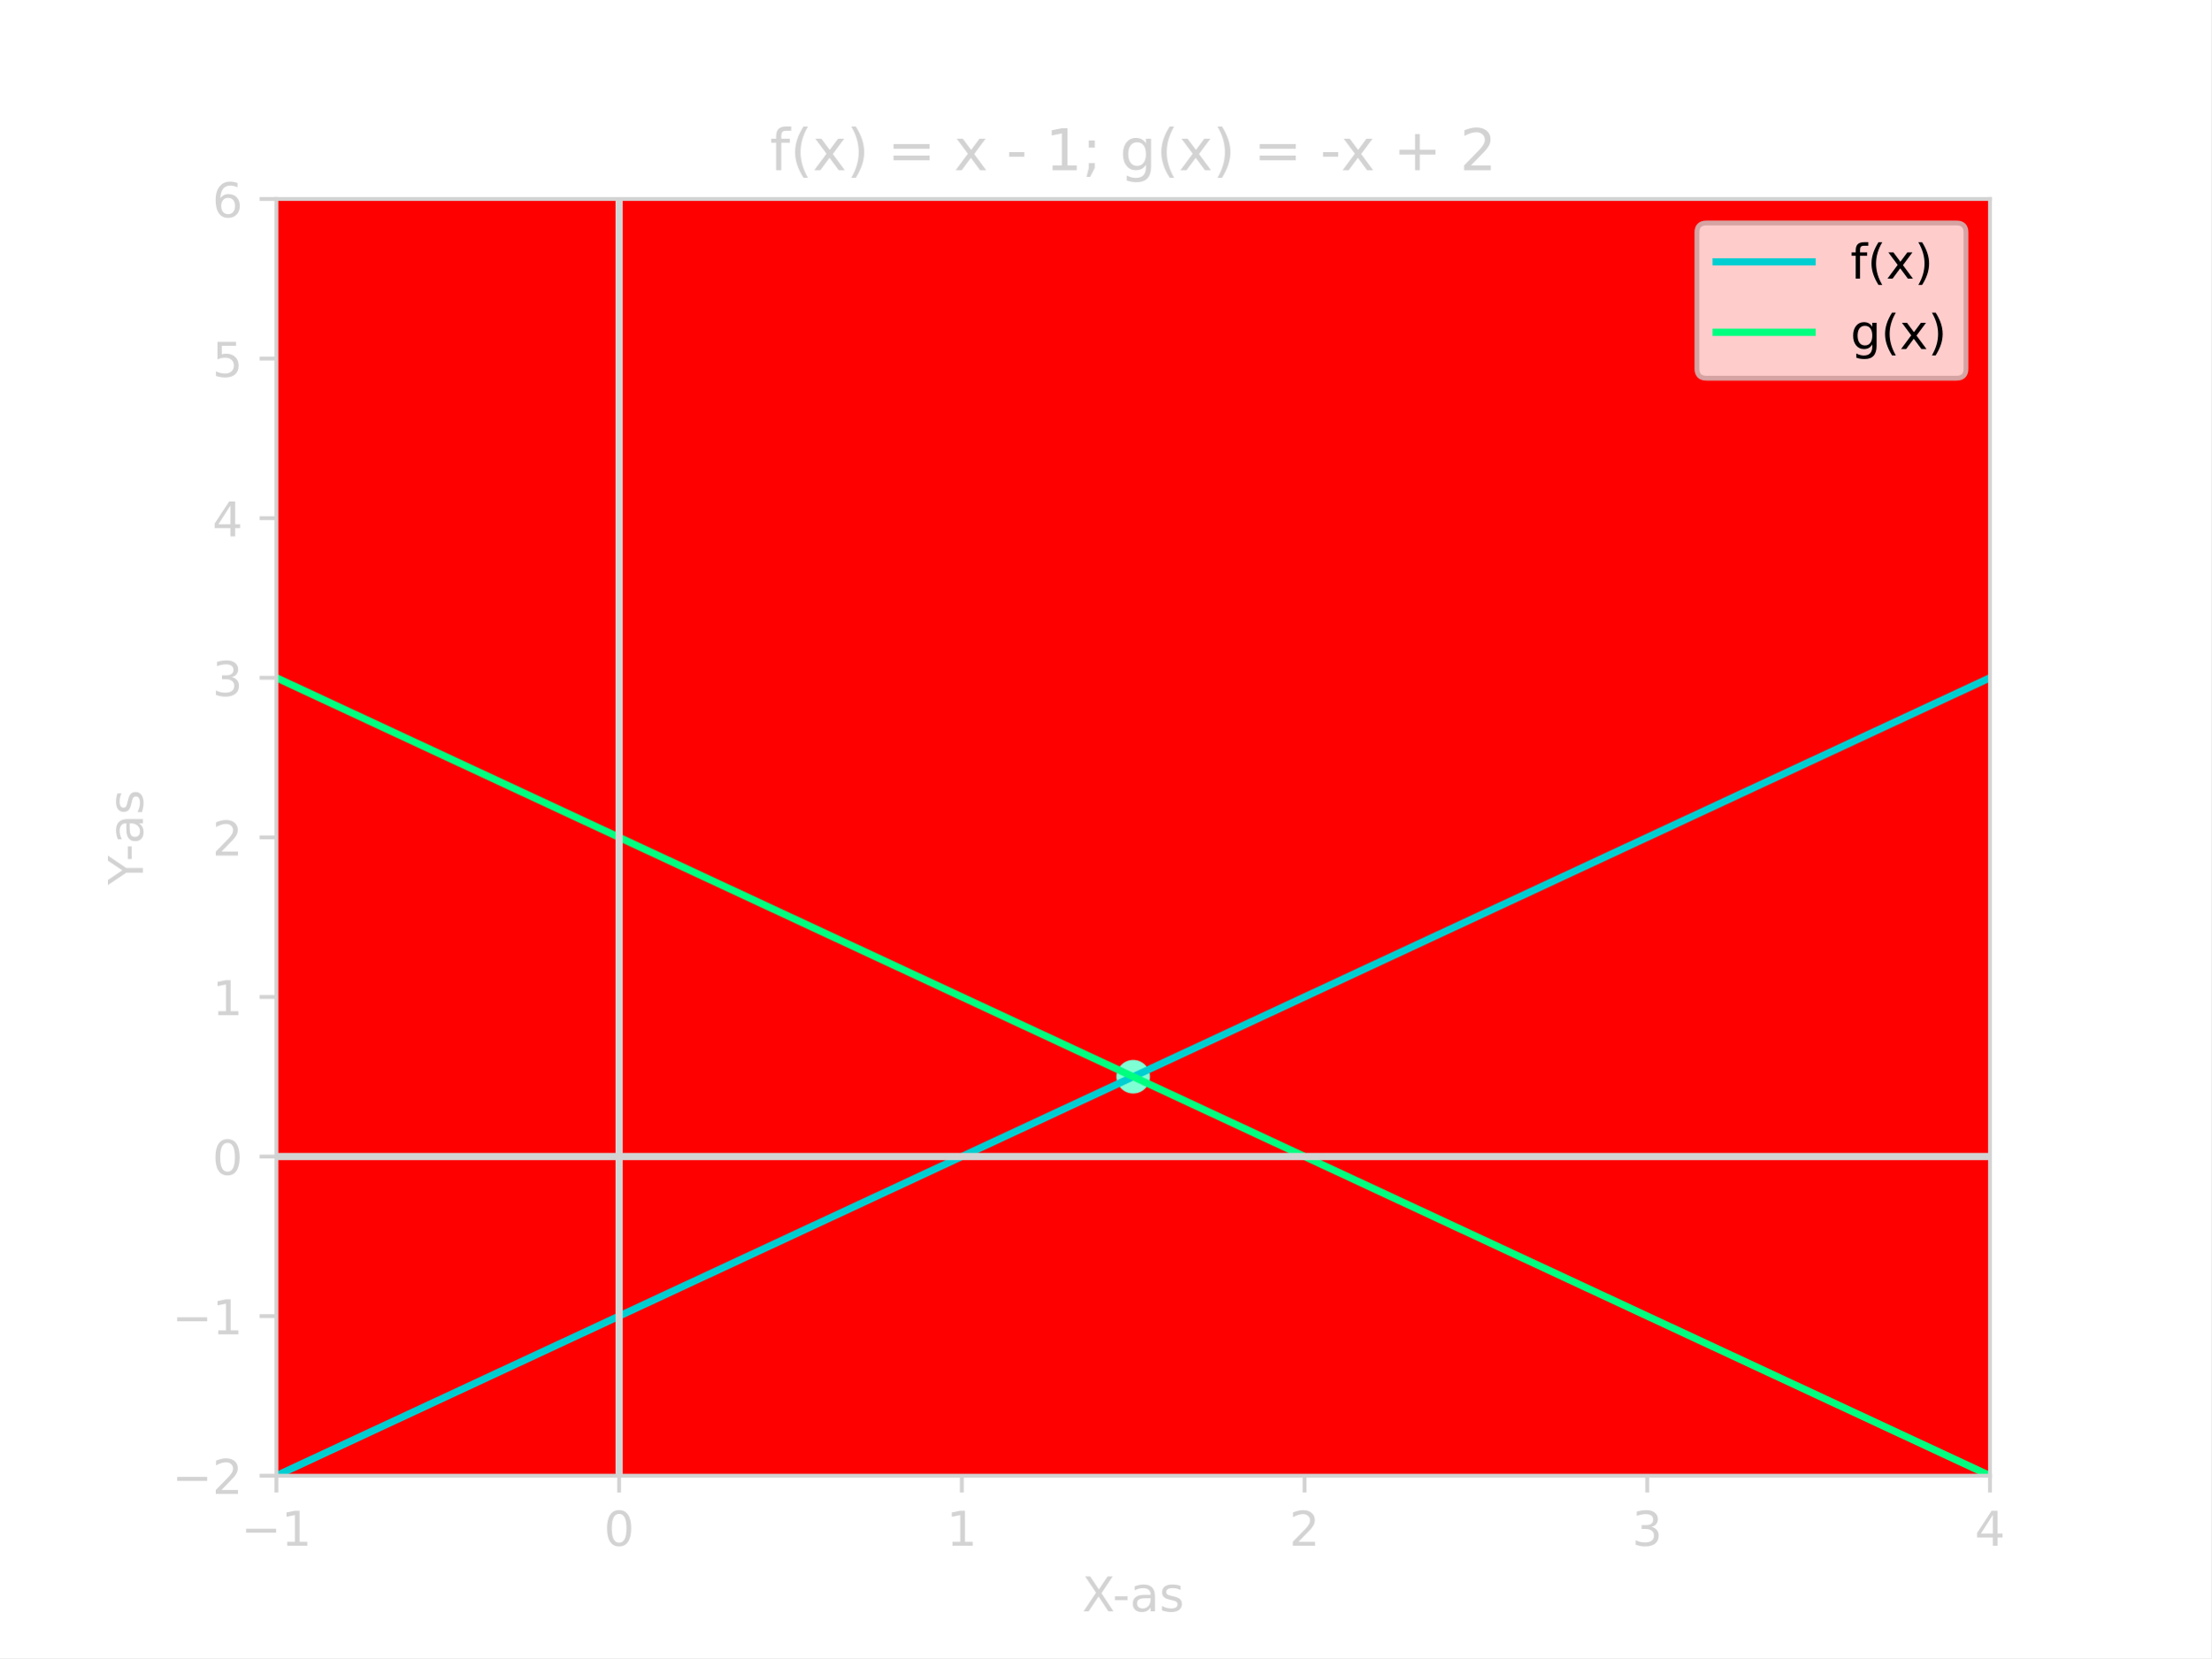
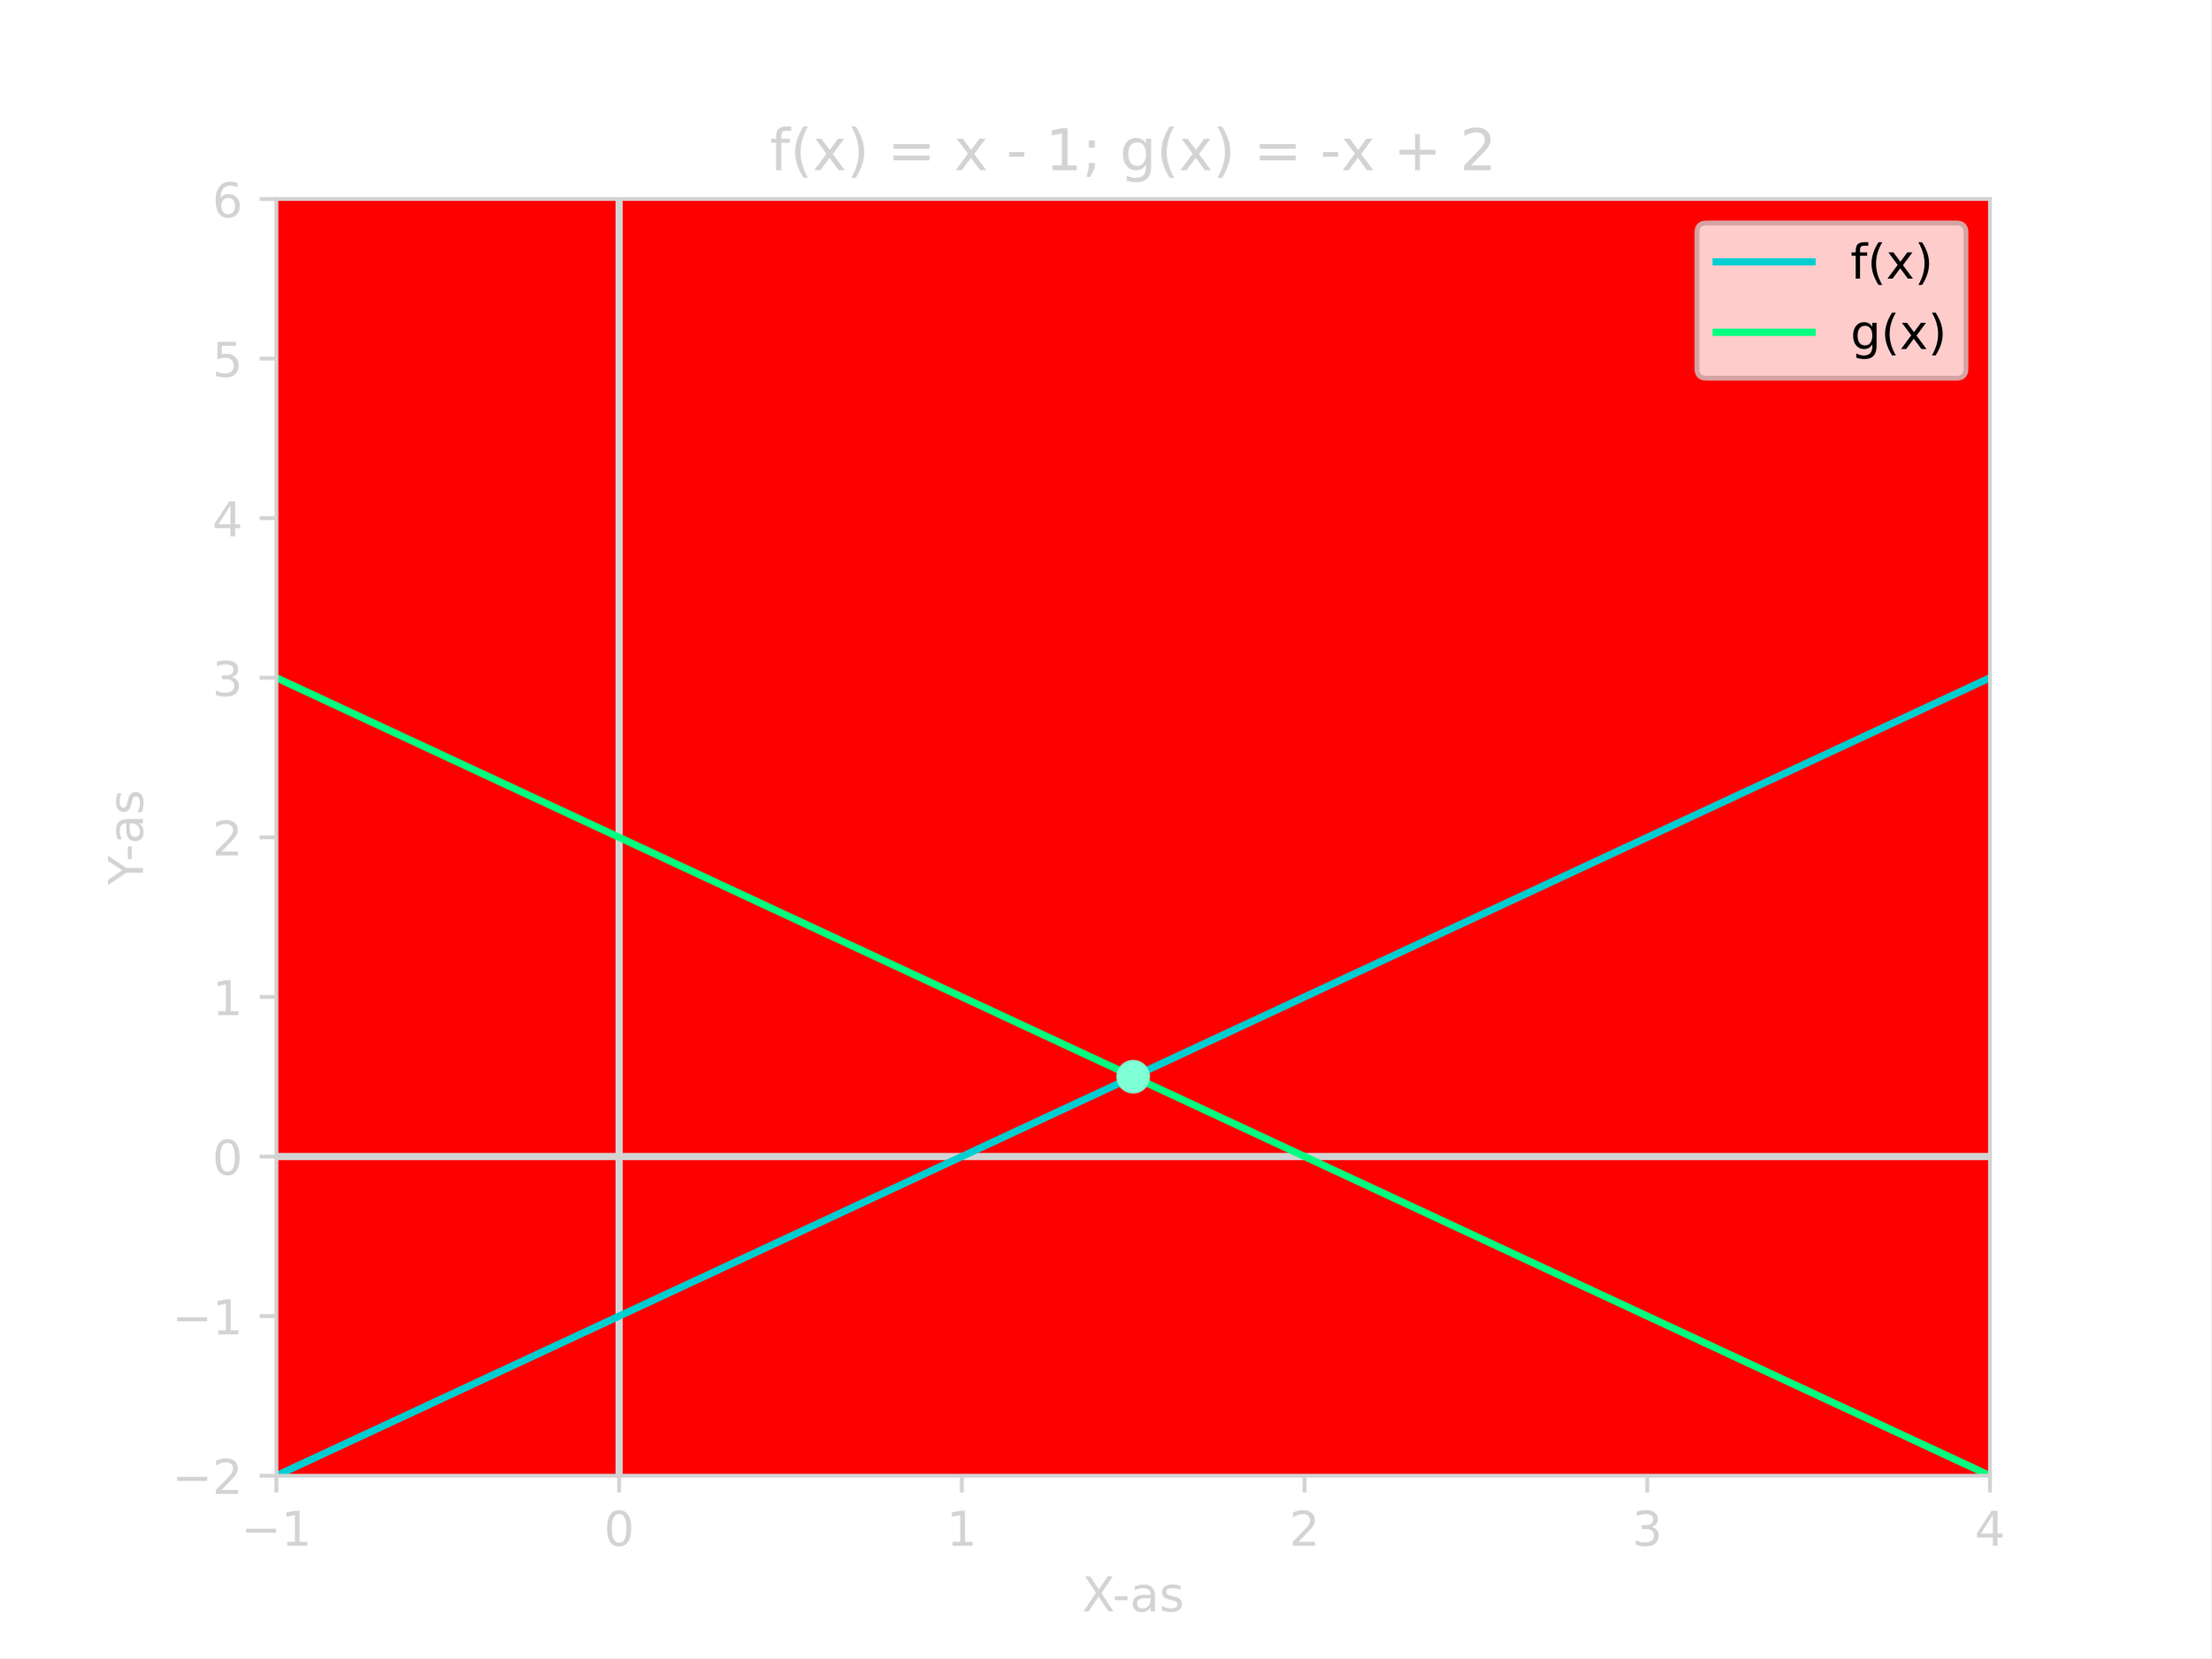
<svg xmlns="http://www.w3.org/2000/svg" xmlns:xlink="http://www.w3.org/1999/xlink" width="460.8pt" height="345.6pt" viewBox="0 0 460.8 345.6" version="1.1">
  <defs>
    <style type="text/css">*{stroke-linejoin: round; stroke-linecap: butt}</style>
  </defs>
  <g id="figure_1">
    <g id="patch_1">
      <path d="M 0 345.6  L 460.8 345.6  L 460.8 0  L 0 0  z " style="fill: #ffffff" />
    </g>
    <g id="axes_1">
      <g id="patch_2">
        <path d="M 57.6 307.584  L 414.72 307.584  L 414.72 41.472  L 57.6 41.472  z " style="fill: #ff0000" />
      </g>
-       <g id="PathCollection_1">
-         <defs>
-           <path id="mb9fc298989" d="M 0 3  C 0.796 3 1.559 2.684 2.121 2.121  C 2.684 1.559 3 0.796 3 0  C 3 -0.796 2.684 -1.559 2.121 -2.121  C 1.559 -2.684 0.796 -3 0 -3  C -0.796 -3 -1.559 -2.684 -2.121 -2.121  C -2.684 -1.559 -3 -0.796 -3 0  C -3 0.796 -2.684 1.559 -2.121 2.121  C -1.559 2.684 -0.796 3 0 3  z " style="stroke: #7fffd4" />
-         </defs>
-         <g clip-path="url(#p9bb03a7c17)">
-           <use xlink:href="#mb9fc298989" x="236.16" y="224.424" style="fill: #7fffd4; stroke: #7fffd4" />
-         </g>
+       <g id="LineCollection_1">
+         <path d="M 57.6 241.056  L 414.72 241.056  " clip-path="url(#p09eed3d1d9)" style="fill: none; stroke: #d3d3d3; stroke-width: 1.5" />
+       </g>
+       <g id="LineCollection_2">
+         <path d="M 129.024 307.584  L 129.024 41.472  " clip-path="url(#p09eed3d1d9)" style="fill: none; stroke: #d3d3d3; stroke-width: 1.5" />
      </g>
      <g id="matplotlib.axis_1">
        <g id="xtick_1">
          <g id="line2d_1">
            <defs>
-               <path id="mb17be0b677" d="M 0 0  L 0 3.5  " style="stroke: #d3d3d3; stroke-width: 0.8" />
+               <path id="m845c06dc48" d="M 0 0  L 0 3.5  " style="stroke: #d3d3d3; stroke-width: 0.8" />
            </defs>
            <g>
-               <use xlink:href="#mb17be0b677" x="57.6" y="307.584" style="fill: #d3d3d3; stroke: #d3d3d3; stroke-width: 0.8" />
+               <use xlink:href="#m845c06dc48" x="57.6" y="307.584" style="fill: #d3d3d3; stroke: #d3d3d3; stroke-width: 0.8" />
            </g>
          </g>
          <g id="text_1">
            <g style="fill: #d3d3d3" transform="translate(50.22891 322.1824)scale(0.1 -0.1)">
              <defs>
                <path id="DejaVuSans-2212" d="M 678 2272  L 4684 2272  L 4684 1741  L 678 1741  L 678 2272  z " transform="scale(0.015625)" />
                <path id="DejaVuSans-31" d="M 794 531  L 1825 531  L 1825 4091  L 703 3866  L 703 4441  L 1819 4666  L 2450 4666  L 2450 531  L 3481 531  L 3481 0  L 794 0  L 794 531  z " transform="scale(0.015625)" />
              </defs>
              <use xlink:href="#DejaVuSans-2212" />
              <use xlink:href="#DejaVuSans-31" x="83.789" />
            </g>
          </g>
        </g>
        <g id="xtick_2">
          <g id="line2d_2">
            <g>
-               <use xlink:href="#mb17be0b677" x="129.024" y="307.584" style="fill: #d3d3d3; stroke: #d3d3d3; stroke-width: 0.8" />
+               <use xlink:href="#m845c06dc48" x="129.024" y="307.584" style="fill: #d3d3d3; stroke: #d3d3d3; stroke-width: 0.8" />
            </g>
          </g>
          <g id="text_2">
            <g style="fill: #d3d3d3" transform="translate(125.8427 322.1824)scale(0.1 -0.1)">
              <defs>
                <path id="DejaVuSans-30" d="M 2034 4250  Q 1547 4250 1301 3770  Q 1056 3291 1056 2328  Q 1056 1369 1301 889  Q 1547 409 2034 409  Q 2525 409 2770 889  Q 3016 1369 3016 2328  Q 3016 3291 2770 3770  Q 2525 4250 2034 4250  z M 2034 4750  Q 2819 4750 3233 4129  Q 3647 3509 3647 2328  Q 3647 1150 3233 529  Q 2819 -91 2034 -91  Q 1250 -91 836 529  Q 422 1150 422 2328  Q 422 3509 836 4129  Q 1250 4750 2034 4750  z " transform="scale(0.015625)" />
              </defs>
              <use xlink:href="#DejaVuSans-30" />
            </g>
          </g>
        </g>
        <g id="xtick_3">
          <g id="line2d_3">
            <g>
-               <use xlink:href="#mb17be0b677" x="200.448" y="307.584" style="fill: #d3d3d3; stroke: #d3d3d3; stroke-width: 0.8" />
+               <use xlink:href="#m845c06dc48" x="200.448" y="307.584" style="fill: #d3d3d3; stroke: #d3d3d3; stroke-width: 0.8" />
            </g>
          </g>
          <g id="text_3">
            <g style="fill: #d3d3d3" transform="translate(197.2668 322.1824)scale(0.1 -0.1)">
              <use xlink:href="#DejaVuSans-31" />
            </g>
          </g>
        </g>
        <g id="xtick_4">
          <g id="line2d_4">
            <g>
-               <use xlink:href="#mb17be0b677" x="271.872" y="307.584" style="fill: #d3d3d3; stroke: #d3d3d3; stroke-width: 0.8" />
+               <use xlink:href="#m845c06dc48" x="271.872" y="307.584" style="fill: #d3d3d3; stroke: #d3d3d3; stroke-width: 0.8" />
            </g>
          </g>
          <g id="text_4">
            <g style="fill: #d3d3d3" transform="translate(268.6907 322.1824)scale(0.1 -0.1)">
              <defs>
                <path id="DejaVuSans-32" d="M 1228 531  L 3431 531  L 3431 0  L 469 0  L 469 531  Q 828 903 1448 1529  Q 2069 2156 2228 2338  Q 2531 2678 2651 2914  Q 2772 3150 2772 3378  Q 2772 3750 2511 3984  Q 2250 4219 1831 4219  Q 1534 4219 1204 4116  Q 875 4013 500 3803  L 500 4441  Q 881 4594 1212 4672  Q 1544 4750 1819 4750  Q 2544 4750 2975 4387  Q 3406 4025 3406 3419  Q 3406 3131 3298 2873  Q 3191 2616 2906 2266  Q 2828 2175 2409 1742  Q 1991 1309 1228 531  z " transform="scale(0.015625)" />
              </defs>
              <use xlink:href="#DejaVuSans-32" />
            </g>
          </g>
        </g>
        <g id="xtick_5">
          <g id="line2d_5">
            <g>
-               <use xlink:href="#mb17be0b677" x="343.296" y="307.584" style="fill: #d3d3d3; stroke: #d3d3d3; stroke-width: 0.8" />
+               <use xlink:href="#m845c06dc48" x="343.296" y="307.584" style="fill: #d3d3d3; stroke: #d3d3d3; stroke-width: 0.8" />
            </g>
          </g>
          <g id="text_5">
            <g style="fill: #d3d3d3" transform="translate(340.1148 322.1824)scale(0.1 -0.1)">
              <defs>
                <path id="DejaVuSans-33" d="M 2597 2516  Q 3050 2419 3304 2112  Q 3559 1806 3559 1356  Q 3559 666 3084 287  Q 2609 -91 1734 -91  Q 1441 -91 1130 -33  Q 819 25 488 141  L 488 750  Q 750 597 1062 519  Q 1375 441 1716 441  Q 2309 441 2620 675  Q 2931 909 2931 1356  Q 2931 1769 2642 2001  Q 2353 2234 1838 2234  L 1294 2234  L 1294 2753  L 1863 2753  Q 2328 2753 2575 2939  Q 2822 3125 2822 3475  Q 2822 3834 2567 4026  Q 2313 4219 1838 4219  Q 1578 4219 1281 4162  Q 984 4106 628 3988  L 628 4550  Q 988 4650 1302 4700  Q 1616 4750 1894 4750  Q 2613 4750 3031 4423  Q 3450 4097 3450 3541  Q 3450 3153 3228 2886  Q 3006 2619 2597 2516  z " transform="scale(0.015625)" />
              </defs>
              <use xlink:href="#DejaVuSans-33" />
            </g>
          </g>
        </g>
        <g id="xtick_6">
          <g id="line2d_6">
            <g>
-               <use xlink:href="#mb17be0b677" x="414.72" y="307.584" style="fill: #d3d3d3; stroke: #d3d3d3; stroke-width: 0.8" />
+               <use xlink:href="#m845c06dc48" x="414.72" y="307.584" style="fill: #d3d3d3; stroke: #d3d3d3; stroke-width: 0.8" />
            </g>
          </g>
          <g id="text_6">
            <g style="fill: #d3d3d3" transform="translate(411.5387 322.1824)scale(0.1 -0.1)">
              <defs>
                <path id="DejaVuSans-34" d="M 2419 4116  L 825 1625  L 2419 1625  L 2419 4116  z M 2253 4666  L 3047 4666  L 3047 1625  L 3713 1625  L 3713 1100  L 3047 1100  L 3047 0  L 2419 0  L 2419 1100  L 313 1100  L 313 1709  L 2253 4666  z " transform="scale(0.015625)" />
              </defs>
              <use xlink:href="#DejaVuSans-34" />
            </g>
          </g>
        </g>
        <g id="text_7">
          <g style="fill: #d3d3d3" transform="translate(225.5123 335.8606)scale(0.1 -0.1)">
            <defs>
              <path id="DejaVuSans-58" d="M 403 4666  L 1081 4666  L 2241 2931  L 3406 4666  L 4084 4666  L 2584 2425  L 4184 0  L 3506 0  L 2194 1984  L 872 0  L 191 0  L 1856 2491  L 403 4666  z " transform="scale(0.015625)" />
              <path id="DejaVuSans-2d" d="M 313 2009  L 1997 2009  L 1997 1497  L 313 1497  L 313 2009  z " transform="scale(0.015625)" />
              <path id="DejaVuSans-61" d="M 2194 1759  Q 1497 1759 1228 1600  Q 959 1441 959 1056  Q 959 750 1161 570  Q 1363 391 1709 391  Q 2188 391 2477 730  Q 2766 1069 2766 1631  L 2766 1759  L 2194 1759  z M 3341 1997  L 3341 0  L 2766 0  L 2766 531  Q 2569 213 2275 61  Q 1981 -91 1556 -91  Q 1019 -91 701 211  Q 384 513 384 1019  Q 384 1609 779 1909  Q 1175 2209 1959 2209  L 2766 2209  L 2766 2266  Q 2766 2663 2505 2880  Q 2244 3097 1772 3097  Q 1472 3097 1187 3025  Q 903 2953 641 2809  L 641 3341  Q 956 3463 1253 3523  Q 1550 3584 1831 3584  Q 2591 3584 2966 3190  Q 3341 2797 3341 1997  z " transform="scale(0.015625)" />
              <path id="DejaVuSans-73" d="M 2834 3397  L 2834 2853  Q 2591 2978 2328 3040  Q 2066 3103 1784 3103  Q 1356 3103 1142 2972  Q 928 2841 928 2578  Q 928 2378 1081 2264  Q 1234 2150 1697 2047  L 1894 2003  Q 2506 1872 2764 1633  Q 3022 1394 3022 966  Q 3022 478 2636 193  Q 2250 -91 1575 -91  Q 1294 -91 989 -36  Q 684 19 347 128  L 347 722  Q 666 556 975 473  Q 1284 391 1588 391  Q 1994 391 2212 530  Q 2431 669 2431 922  Q 2431 1156 2273 1281  Q 2116 1406 1581 1522  L 1381 1569  Q 847 1681 609 1914  Q 372 2147 372 2553  Q 372 3047 722 3315  Q 1072 3584 1716 3584  Q 2034 3584 2315 3537  Q 2597 3491 2834 3397  z " transform="scale(0.015625)" />
            </defs>
            <use xlink:href="#DejaVuSans-58" />
            <use xlink:href="#DejaVuSans-2d" x="63.506" />
            <use xlink:href="#DejaVuSans-61" x="99.59" />
            <use xlink:href="#DejaVuSans-73" x="160.869" />
          </g>
        </g>
      </g>
      <g id="matplotlib.axis_2">
        <g id="ytick_1">
          <g id="line2d_7">
            <defs>
-               <path id="m74c8890064" d="M 0 0  L -3.5 0  " style="stroke: #d3d3d3; stroke-width: 0.8" />
+               <path id="mef52a8087d" d="M 0 0  L -3.5 0  " style="stroke: #d3d3d3; stroke-width: 0.8" />
            </defs>
            <g>
-               <use xlink:href="#m74c8890064" x="57.6" y="307.584" style="fill: #d3d3d3; stroke: #d3d3d3; stroke-width: 0.8" />
+               <use xlink:href="#mef52a8087d" x="57.6" y="307.584" style="fill: #d3d3d3; stroke: #d3d3d3; stroke-width: 0.8" />
            </g>
          </g>
          <g id="text_8">
            <g style="fill: #d3d3d3" transform="translate(35.85781 311.3832)scale(0.1 -0.1)">
              <use xlink:href="#DejaVuSans-2212" />
              <use xlink:href="#DejaVuSans-32" x="83.789" />
            </g>
          </g>
        </g>
        <g id="ytick_2">
          <g id="line2d_8">
            <g>
-               <use xlink:href="#m74c8890064" x="57.6" y="274.32" style="fill: #d3d3d3; stroke: #d3d3d3; stroke-width: 0.8" />
+               <use xlink:href="#mef52a8087d" x="57.6" y="274.32" style="fill: #d3d3d3; stroke: #d3d3d3; stroke-width: 0.8" />
            </g>
          </g>
          <g id="text_9">
            <g style="fill: #d3d3d3" transform="translate(35.85781 278.1192)scale(0.1 -0.1)">
              <use xlink:href="#DejaVuSans-2212" />
              <use xlink:href="#DejaVuSans-31" x="83.789" />
            </g>
          </g>
        </g>
        <g id="ytick_3">
          <g id="line2d_9">
            <g>
-               <use xlink:href="#m74c8890064" x="57.6" y="241.056" style="fill: #d3d3d3; stroke: #d3d3d3; stroke-width: 0.8" />
+               <use xlink:href="#mef52a8087d" x="57.6" y="241.056" style="fill: #d3d3d3; stroke: #d3d3d3; stroke-width: 0.8" />
            </g>
          </g>
          <g id="text_10">
            <g style="fill: #d3d3d3" transform="translate(44.2375 244.8552)scale(0.1 -0.1)">
              <use xlink:href="#DejaVuSans-30" />
            </g>
          </g>
        </g>
        <g id="ytick_4">
          <g id="line2d_10">
            <g>
-               <use xlink:href="#m74c8890064" x="57.6" y="207.792" style="fill: #d3d3d3; stroke: #d3d3d3; stroke-width: 0.8" />
+               <use xlink:href="#mef52a8087d" x="57.6" y="207.792" style="fill: #d3d3d3; stroke: #d3d3d3; stroke-width: 0.8" />
            </g>
          </g>
          <g id="text_11">
            <g style="fill: #d3d3d3" transform="translate(44.2375 211.5912)scale(0.1 -0.1)">
              <use xlink:href="#DejaVuSans-31" />
            </g>
          </g>
        </g>
        <g id="ytick_5">
          <g id="line2d_11">
            <g>
-               <use xlink:href="#m74c8890064" x="57.6" y="174.528" style="fill: #d3d3d3; stroke: #d3d3d3; stroke-width: 0.8" />
+               <use xlink:href="#mef52a8087d" x="57.6" y="174.528" style="fill: #d3d3d3; stroke: #d3d3d3; stroke-width: 0.8" />
            </g>
          </g>
          <g id="text_12">
            <g style="fill: #d3d3d3" transform="translate(44.2375 178.3272)scale(0.1 -0.1)">
              <use xlink:href="#DejaVuSans-32" />
            </g>
          </g>
        </g>
        <g id="ytick_6">
          <g id="line2d_12">
            <g>
-               <use xlink:href="#m74c8890064" x="57.6" y="141.264" style="fill: #d3d3d3; stroke: #d3d3d3; stroke-width: 0.8" />
+               <use xlink:href="#mef52a8087d" x="57.6" y="141.264" style="fill: #d3d3d3; stroke: #d3d3d3; stroke-width: 0.8" />
            </g>
          </g>
          <g id="text_13">
            <g style="fill: #d3d3d3" transform="translate(44.2375 145.0632)scale(0.1 -0.1)">
              <use xlink:href="#DejaVuSans-33" />
            </g>
          </g>
        </g>
        <g id="ytick_7">
          <g id="line2d_13">
            <g>
-               <use xlink:href="#m74c8890064" x="57.6" y="108" style="fill: #d3d3d3; stroke: #d3d3d3; stroke-width: 0.8" />
+               <use xlink:href="#mef52a8087d" x="57.6" y="108" style="fill: #d3d3d3; stroke: #d3d3d3; stroke-width: 0.8" />
            </g>
          </g>
          <g id="text_14">
            <g style="fill: #d3d3d3" transform="translate(44.2375 111.7992)scale(0.1 -0.1)">
              <use xlink:href="#DejaVuSans-34" />
            </g>
          </g>
        </g>
        <g id="ytick_8">
          <g id="line2d_14">
            <g>
-               <use xlink:href="#m74c8890064" x="57.6" y="74.736" style="fill: #d3d3d3; stroke: #d3d3d3; stroke-width: 0.8" />
+               <use xlink:href="#mef52a8087d" x="57.6" y="74.736" style="fill: #d3d3d3; stroke: #d3d3d3; stroke-width: 0.8" />
            </g>
          </g>
          <g id="text_15">
            <g style="fill: #d3d3d3" transform="translate(44.2375 78.53522)scale(0.1 -0.1)">
              <defs>
                <path id="DejaVuSans-35" d="M 691 4666  L 3169 4666  L 3169 4134  L 1269 4134  L 1269 2991  Q 1406 3038 1543 3061  Q 1681 3084 1819 3084  Q 2600 3084 3056 2656  Q 3513 2228 3513 1497  Q 3513 744 3044 326  Q 2575 -91 1722 -91  Q 1428 -91 1123 -41  Q 819 9 494 109  L 494 744  Q 775 591 1075 516  Q 1375 441 1709 441  Q 2250 441 2565 725  Q 2881 1009 2881 1497  Q 2881 1984 2565 2268  Q 2250 2553 1709 2553  Q 1456 2553 1204 2497  Q 953 2441 691 2322  L 691 4666  z " transform="scale(0.015625)" />
              </defs>
              <use xlink:href="#DejaVuSans-35" />
            </g>
          </g>
        </g>
        <g id="ytick_9">
          <g id="line2d_15">
            <g>
-               <use xlink:href="#m74c8890064" x="57.6" y="41.472" style="fill: #d3d3d3; stroke: #d3d3d3; stroke-width: 0.8" />
+               <use xlink:href="#mef52a8087d" x="57.6" y="41.472" style="fill: #d3d3d3; stroke: #d3d3d3; stroke-width: 0.8" />
            </g>
          </g>
          <g id="text_16">
            <g style="fill: #d3d3d3" transform="translate(44.2375 45.27122)scale(0.1 -0.1)">
              <defs>
                <path id="DejaVuSans-36" d="M 2113 2584  Q 1688 2584 1439 2293  Q 1191 2003 1191 1497  Q 1191 994 1439 701  Q 1688 409 2113 409  Q 2538 409 2786 701  Q 3034 994 3034 1497  Q 3034 2003 2786 2293  Q 2538 2584 2113 2584  z M 3366 4563  L 3366 3988  Q 3128 4100 2886 4159  Q 2644 4219 2406 4219  Q 1781 4219 1451 3797  Q 1122 3375 1075 2522  Q 1259 2794 1537 2939  Q 1816 3084 2150 3084  Q 2853 3084 3261 2657  Q 3669 2231 3669 1497  Q 3669 778 3244 343  Q 2819 -91 2113 -91  Q 1303 -91 875 529  Q 447 1150 447 2328  Q 447 3434 972 4092  Q 1497 4750 2381 4750  Q 2619 4750 2861 4703  Q 3103 4656 3366 4563  z " transform="scale(0.015625)" />
              </defs>
              <use xlink:href="#DejaVuSans-36" />
            </g>
          </g>
        </g>
        <g id="text_17">
          <g style="fill: #d3d3d3" transform="translate(29.77812 184.4608)rotate(-90)scale(0.1 -0.1)">
            <defs>
              <path id="DejaVuSans-59" d="M -13 4666  L 666 4666  L 1959 2747  L 3244 4666  L 3922 4666  L 2272 2222  L 2272 0  L 1638 0  L 1638 2222  L -13 4666  z " transform="scale(0.015625)" />
            </defs>
            <use xlink:href="#DejaVuSans-59" />
            <use xlink:href="#DejaVuSans-2d" x="49.209" />
            <use xlink:href="#DejaVuSans-61" x="85.293" />
            <use xlink:href="#DejaVuSans-73" x="146.572" />
          </g>
        </g>
      </g>
      <g id="line2d_16">
-         <path d="M 57.6 307.584  L 414.006 141.597  L 414.006 141.597  " clip-path="url(#p9bb03a7c17)" style="fill: none; stroke: #00ced1; stroke-width: 1.5; stroke-linecap: square" />
+         <path d="M 57.6 307.584  L 414.006 141.597  L 414.006 141.597  " clip-path="url(#p09eed3d1d9)" style="fill: none; stroke: #00ced1; stroke-width: 1.5; stroke-linecap: square" />
      </g>
      <g id="line2d_17">
-         <path d="M 57.6 141.264  L 414.006 307.251  L 414.006 307.251  " clip-path="url(#p9bb03a7c17)" style="fill: none; stroke: #00ff7f; stroke-width: 1.5; stroke-linecap: square" />
-       </g>
-       <g id="LineCollection_1">
-         <path d="M 57.6 241.056  L 414.72 241.056  " clip-path="url(#p9bb03a7c17)" style="fill: none; stroke: #d3d3d3; stroke-width: 1.5" />
-       </g>
-       <g id="LineCollection_2">
-         <path d="M 129.024 307.584  L 129.024 41.472  " clip-path="url(#p9bb03a7c17)" style="fill: none; stroke: #d3d3d3; stroke-width: 1.5" />
+         <path d="M 57.6 141.264  L 414.006 307.251  L 414.006 307.251  " clip-path="url(#p09eed3d1d9)" style="fill: none; stroke: #00ff7f; stroke-width: 1.5; stroke-linecap: square" />
      </g>
      <g id="patch_3">
        <path d="M 57.6 307.584  L 57.6 41.472  " style="fill: none; stroke: #d3d3d3; stroke-width: 0.8; stroke-linejoin: miter; stroke-linecap: square" />
      </g>
      <g id="patch_4">
        <path d="M 414.72 307.584  L 414.72 41.472  " style="fill: none; stroke: #d3d3d3; stroke-width: 0.8; stroke-linejoin: miter; stroke-linecap: square" />
      </g>
      <g id="patch_5">
        <path d="M 57.6 307.584  L 414.72 307.584  " style="fill: none; stroke: #d3d3d3; stroke-width: 0.8; stroke-linejoin: miter; stroke-linecap: square" />
      </g>
      <g id="patch_6">
        <path d="M 57.6 41.472  L 414.72 41.472  " style="fill: none; stroke: #d3d3d3; stroke-width: 0.8; stroke-linejoin: miter; stroke-linecap: square" />
+       </g>
+       <g id="PathCollection_1">
+         <defs>
+           <path id="m87d64c00a3" d="M 0 3  C 0.796 3 1.559 2.684 2.121 2.121  C 2.684 1.559 3 0.796 3 0  C 3 -0.796 2.684 -1.559 2.121 -2.121  C 1.559 -2.684 0.796 -3 0 -3  C -0.796 -3 -1.559 -2.684 -2.121 -2.121  C -2.684 -1.559 -3 -0.796 -3 0  C -3 0.796 -2.684 1.559 -2.121 2.121  C -1.559 2.684 -0.796 3 0 3  z " style="stroke: #7fffd4" />
+         </defs>
+         <g clip-path="url(#p09eed3d1d9)">
+           <use xlink:href="#m87d64c00a3" x="236.16" y="224.424" style="fill: #7fffd4; stroke: #7fffd4" />
+         </g>
      </g>
      <g id="text_18">
        <g style="fill: #d3d3d3" transform="translate(160.4391 35.472)scale(0.12 -0.12)">
          <defs>
            <path id="DejaVuSans-66" d="M 2375 4863  L 2375 4384  L 1825 4384  Q 1516 4384 1395 4259  Q 1275 4134 1275 3809  L 1275 3500  L 2222 3500  L 2222 3053  L 1275 3053  L 1275 0  L 697 0  L 697 3053  L 147 3053  L 147 3500  L 697 3500  L 697 3744  Q 697 4328 969 4595  Q 1241 4863 1831 4863  L 2375 4863  z " transform="scale(0.015625)" />
            <path id="DejaVuSans-28" d="M 1984 4856  Q 1566 4138 1362 3434  Q 1159 2731 1159 2009  Q 1159 1288 1364 580  Q 1569 -128 1984 -844  L 1484 -844  Q 1016 -109 783 600  Q 550 1309 550 2009  Q 550 2706 781 3412  Q 1013 4119 1484 4856  L 1984 4856  z " transform="scale(0.015625)" />
            <path id="DejaVuSans-78" d="M 3513 3500  L 2247 1797  L 3578 0  L 2900 0  L 1881 1375  L 863 0  L 184 0  L 1544 1831  L 300 3500  L 978 3500  L 1906 2253  L 2834 3500  L 3513 3500  z " transform="scale(0.015625)" />
            <path id="DejaVuSans-29" d="M 513 4856  L 1013 4856  Q 1481 4119 1714 3412  Q 1947 2706 1947 2009  Q 1947 1309 1714 600  Q 1481 -109 1013 -844  L 513 -844  Q 928 -128 1133 580  Q 1338 1288 1338 2009  Q 1338 2731 1133 3434  Q 928 4138 513 4856  z " transform="scale(0.015625)" />
            <path id="DejaVuSans-20" transform="scale(0.015625)" />
            <path id="DejaVuSans-3d" d="M 678 2906  L 4684 2906  L 4684 2381  L 678 2381  L 678 2906  z M 678 1631  L 4684 1631  L 4684 1100  L 678 1100  L 678 1631  z " transform="scale(0.015625)" />
            <path id="DejaVuSans-3b" d="M 750 3309  L 1409 3309  L 1409 2516  L 750 2516  L 750 3309  z M 750 794  L 1409 794  L 1409 256  L 897 -744  L 494 -744  L 750 256  L 750 794  z " transform="scale(0.015625)" />
            <path id="DejaVuSans-67" d="M 2906 1791  Q 2906 2416 2648 2759  Q 2391 3103 1925 3103  Q 1463 3103 1205 2759  Q 947 2416 947 1791  Q 947 1169 1205 825  Q 1463 481 1925 481  Q 2391 481 2648 825  Q 2906 1169 2906 1791  z M 3481 434  Q 3481 -459 3084 -895  Q 2688 -1331 1869 -1331  Q 1566 -1331 1297 -1286  Q 1028 -1241 775 -1147  L 775 -588  Q 1028 -725 1275 -790  Q 1522 -856 1778 -856  Q 2344 -856 2625 -561  Q 2906 -266 2906 331  L 2906 616  Q 2728 306 2450 153  Q 2172 0 1784 0  Q 1141 0 747 490  Q 353 981 353 1791  Q 353 2603 747 3093  Q 1141 3584 1784 3584  Q 2172 3584 2450 3431  Q 2728 3278 2906 2969  L 2906 3500  L 3481 3500  L 3481 434  z " transform="scale(0.015625)" />
            <path id="DejaVuSans-2b" d="M 2944 4013  L 2944 2272  L 4684 2272  L 4684 1741  L 2944 1741  L 2944 0  L 2419 0  L 2419 1741  L 678 1741  L 678 2272  L 2419 2272  L 2419 4013  L 2944 4013  z " transform="scale(0.015625)" />
          </defs>
          <use xlink:href="#DejaVuSans-66" />
          <use xlink:href="#DejaVuSans-28" x="35.205" />
          <use xlink:href="#DejaVuSans-78" x="74.219" />
          <use xlink:href="#DejaVuSans-29" x="133.398" />
          <use xlink:href="#DejaVuSans-20" x="172.412" />
          <use xlink:href="#DejaVuSans-3d" x="204.199" />
          <use xlink:href="#DejaVuSans-20" x="287.988" />
          <use xlink:href="#DejaVuSans-78" x="319.775" />
          <use xlink:href="#DejaVuSans-20" x="378.955" />
          <use xlink:href="#DejaVuSans-2d" x="410.742" />
          <use xlink:href="#DejaVuSans-20" x="446.826" />
          <use xlink:href="#DejaVuSans-31" x="478.613" />
          <use xlink:href="#DejaVuSans-3b" x="542.236" />
          <use xlink:href="#DejaVuSans-20" x="575.928" />
          <use xlink:href="#DejaVuSans-67" x="607.715" />
          <use xlink:href="#DejaVuSans-28" x="671.191" />
          <use xlink:href="#DejaVuSans-78" x="710.205" />
          <use xlink:href="#DejaVuSans-29" x="769.385" />
          <use xlink:href="#DejaVuSans-20" x="808.398" />
          <use xlink:href="#DejaVuSans-3d" x="840.186" />
          <use xlink:href="#DejaVuSans-20" x="923.975" />
          <use xlink:href="#DejaVuSans-2d" x="955.762" />
          <use xlink:href="#DejaVuSans-78" x="991.846" />
          <use xlink:href="#DejaVuSans-20" x="1051.025" />
          <use xlink:href="#DejaVuSans-2b" x="1082.812" />
          <use xlink:href="#DejaVuSans-20" x="1166.602" />
          <use xlink:href="#DejaVuSans-32" x="1198.389" />
        </g>
      </g>
      <g id="legend_1">
        <g id="patch_7">
          <path d="M 355.65 78.828  L 407.72 78.828  Q 409.72 78.828 409.72 76.828  L 409.72 48.472  Q 409.72 46.472 407.72 46.472  L 355.65 46.472  Q 353.65 46.472 353.65 48.472  L 353.65 76.828  Q 353.65 78.828 355.65 78.828  z " style="fill: #ffffff; opacity: 0.8; stroke: #cccccc; stroke-linejoin: miter" />
        </g>
        <g id="line2d_18">
          <path d="M 357.65 54.57  L 367.65 54.57  L 377.65 54.57  " style="fill: none; stroke: #00ced1; stroke-width: 1.5; stroke-linecap: square" />
        </g>
        <g id="text_19">
          <g transform="translate(385.6497 58.07044)scale(0.1 -0.1)">
            <use xlink:href="#DejaVuSans-66" />
            <use xlink:href="#DejaVuSans-28" x="35.205" />
            <use xlink:href="#DejaVuSans-78" x="74.219" />
            <use xlink:href="#DejaVuSans-29" x="133.398" />
          </g>
        </g>
        <g id="line2d_19">
          <path d="M 357.65 69.249  L 367.65 69.249  L 377.65 69.249  " style="fill: none; stroke: #00ff7f; stroke-width: 1.5; stroke-linecap: square" />
        </g>
        <g id="text_20">
          <g transform="translate(385.6497 72.74856)scale(0.1 -0.1)">
            <use xlink:href="#DejaVuSans-67" />
            <use xlink:href="#DejaVuSans-28" x="63.477" />
            <use xlink:href="#DejaVuSans-78" x="102.49" />
            <use xlink:href="#DejaVuSans-29" x="161.67" />
          </g>
        </g>
      </g>
    </g>
  </g>
  <defs>
-     <clipPath id="p9bb03a7c17">
+     <clipPath id="p09eed3d1d9">
      <rect x="57.6" y="41.472" width="357.12" height="266.112" />
    </clipPath>
  </defs>
</svg>
